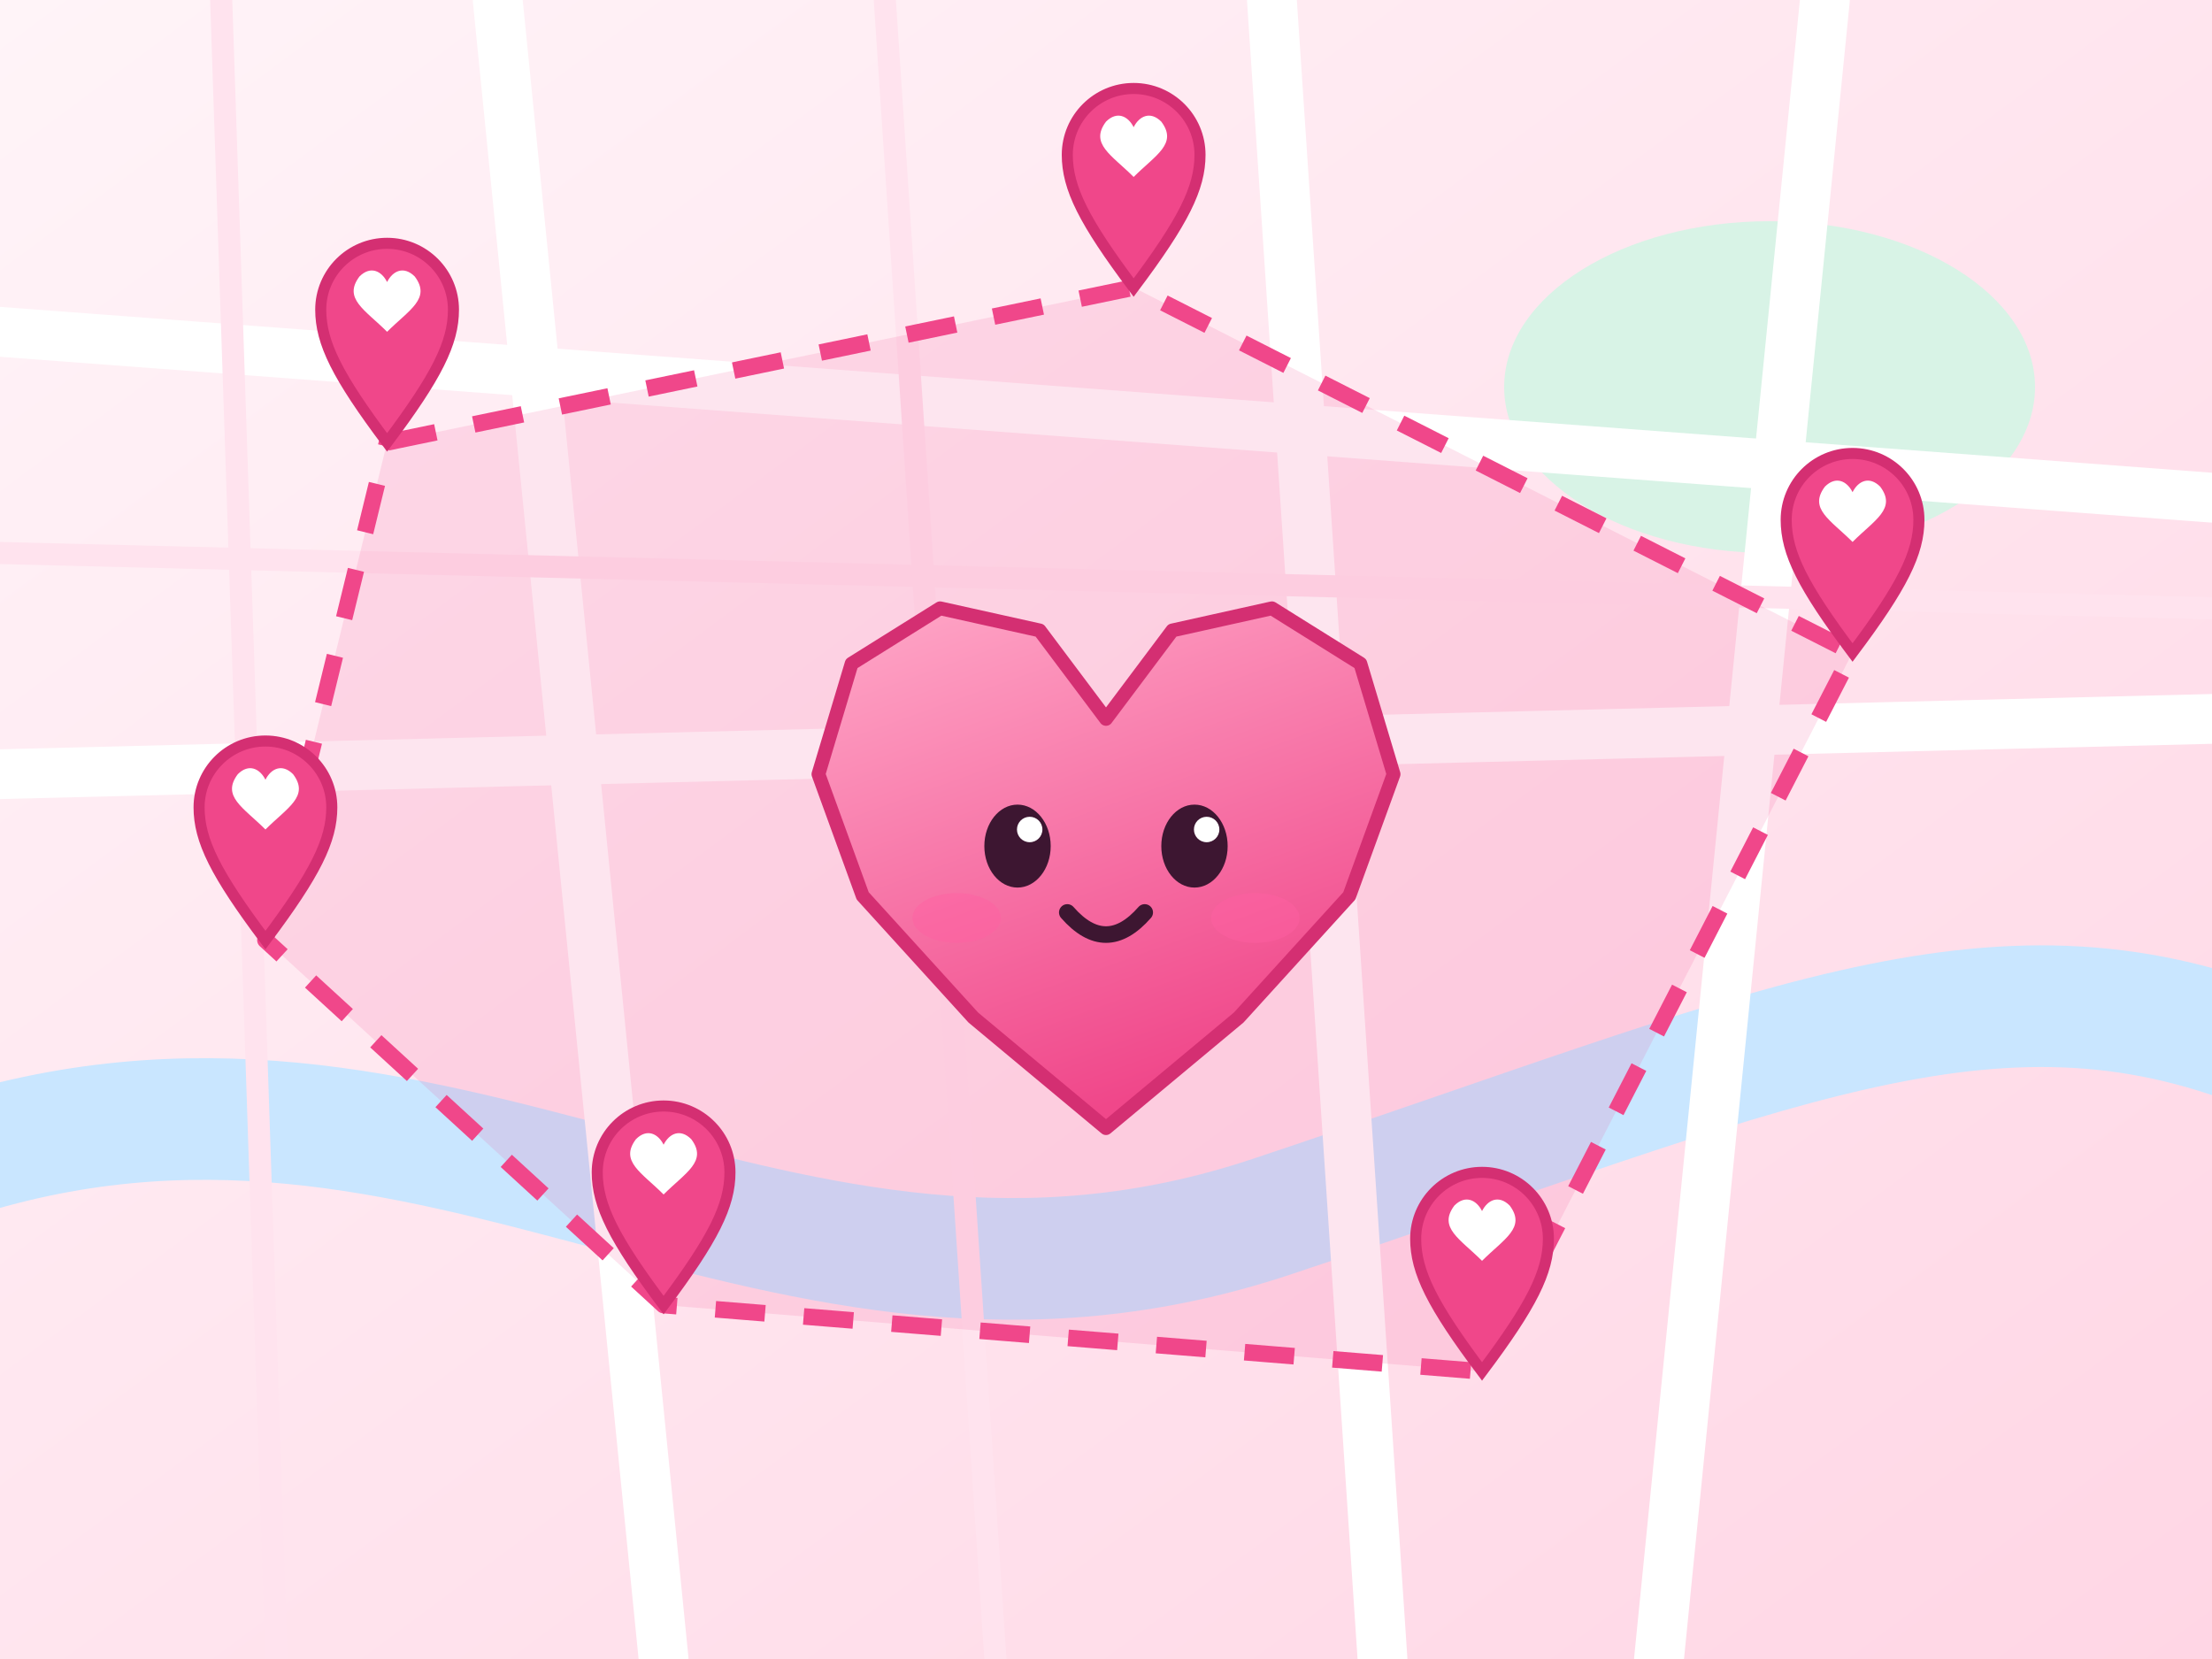
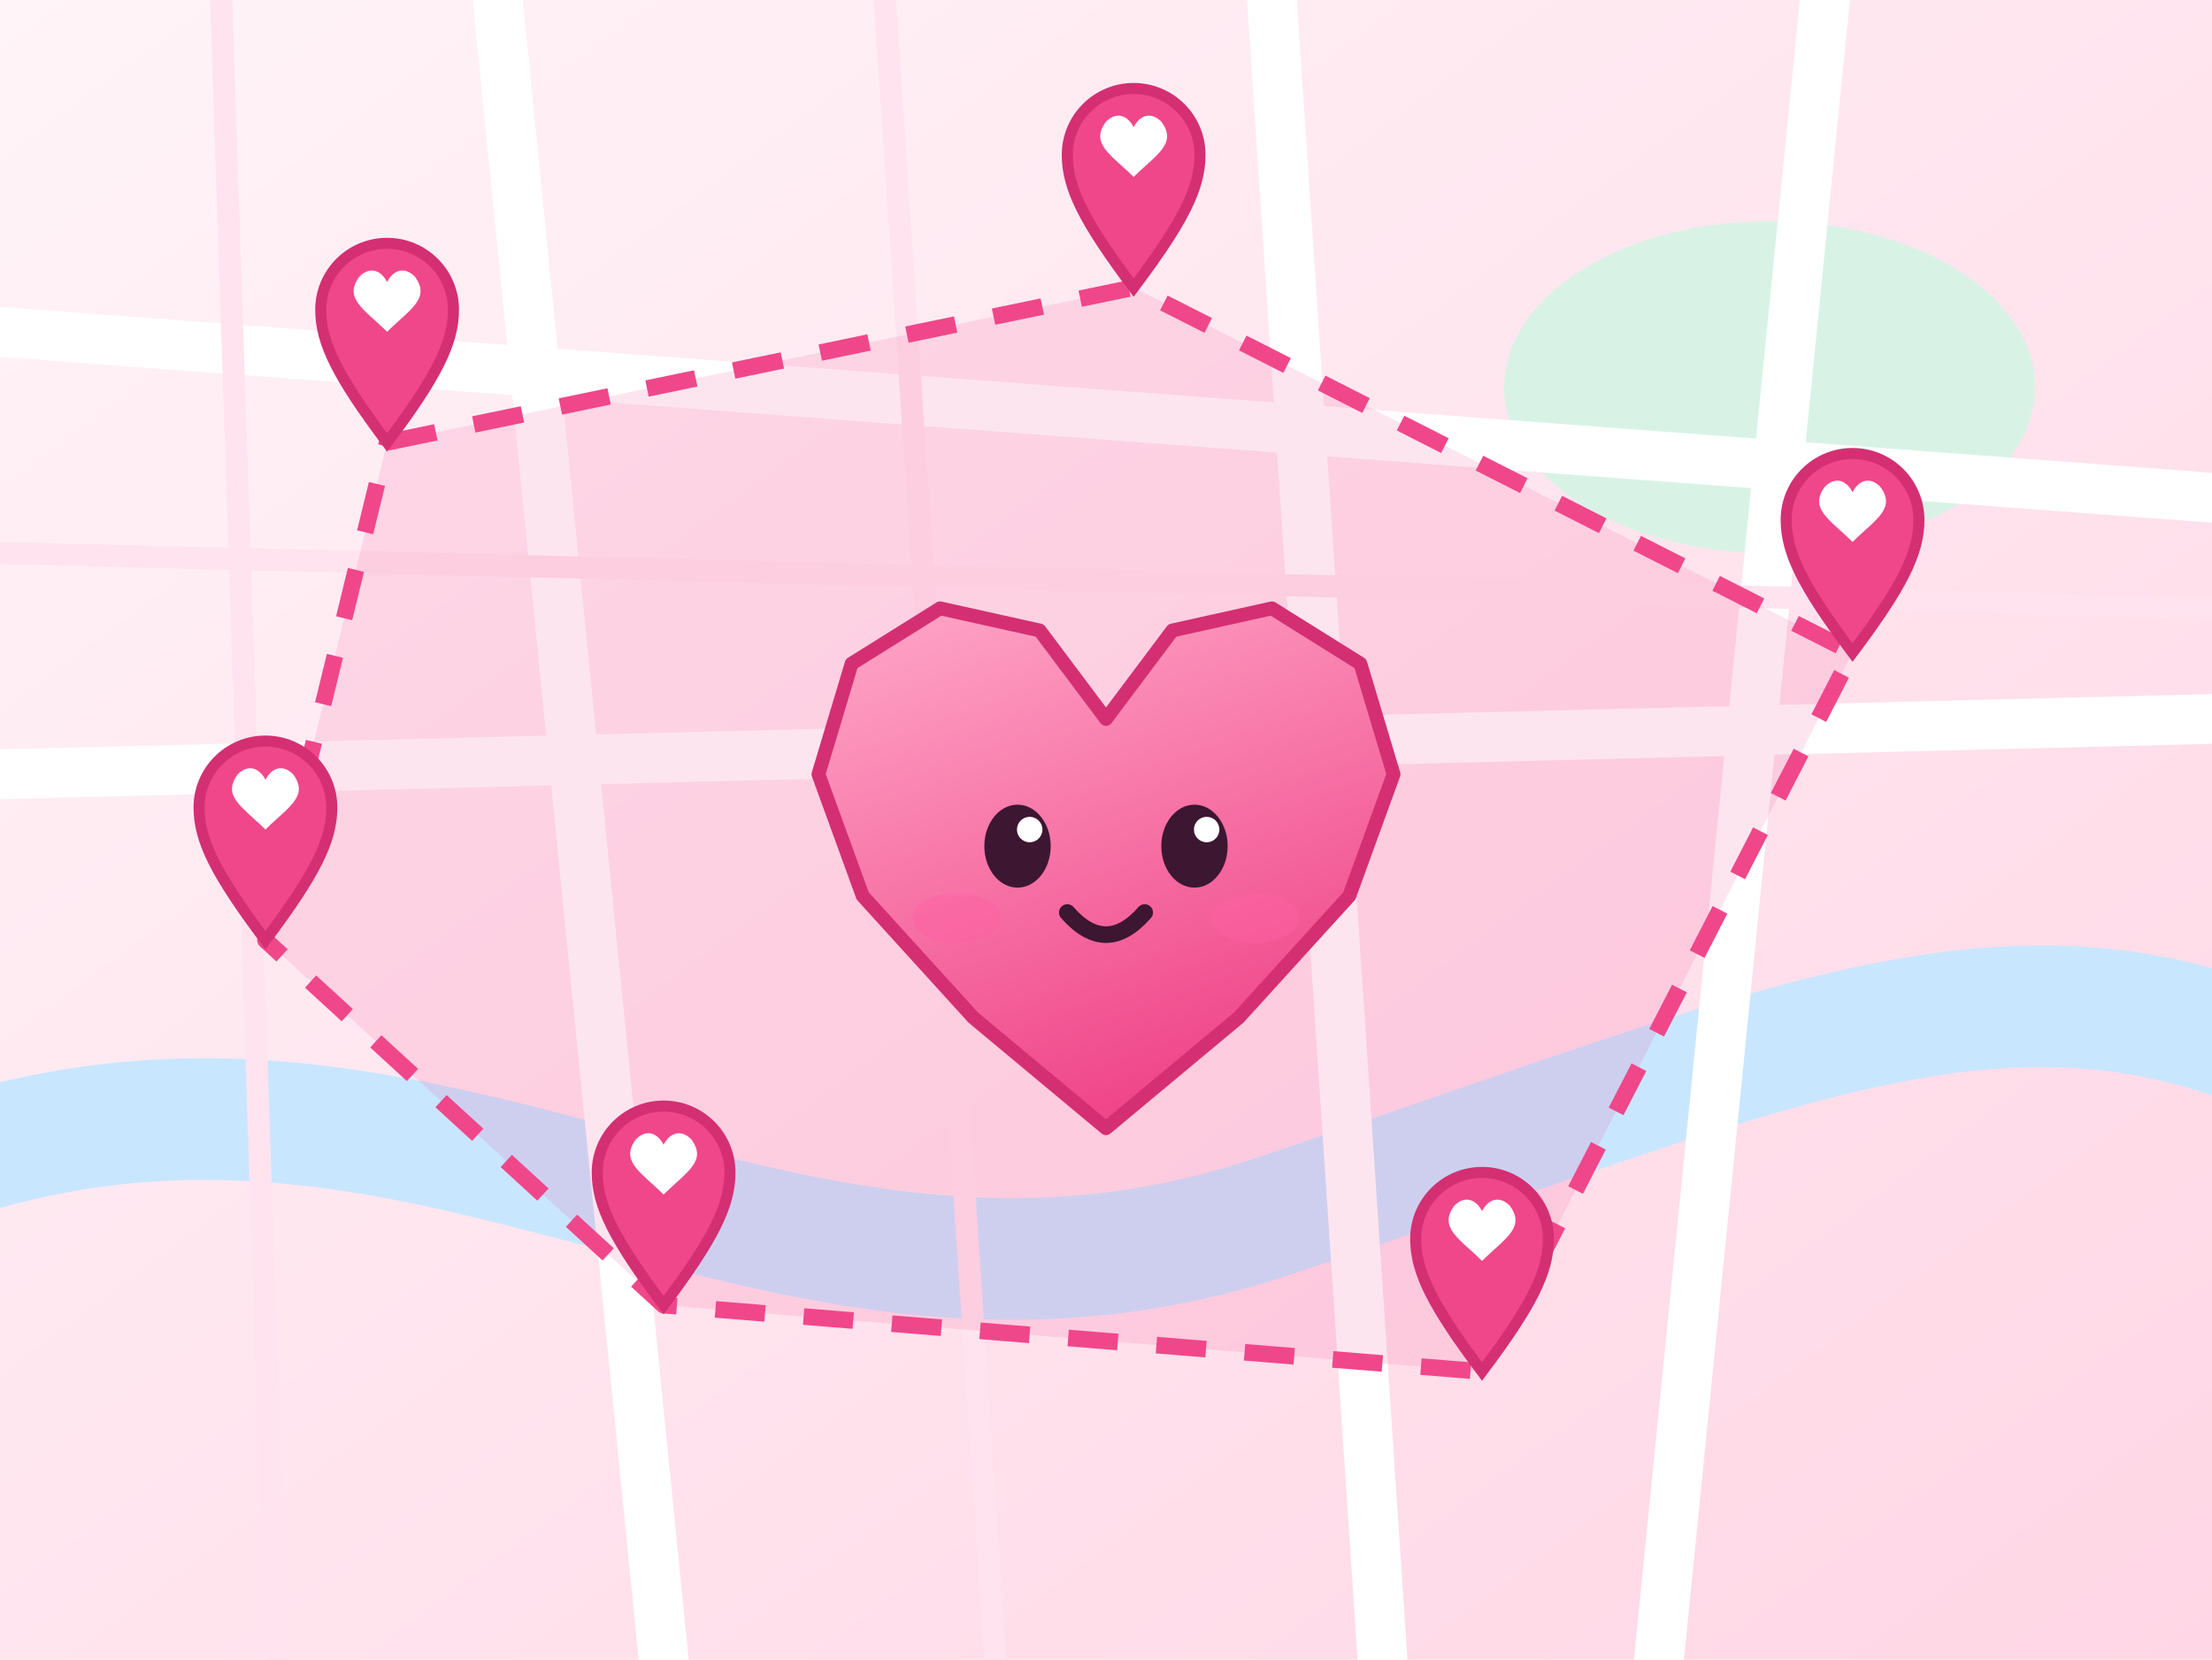
- <svg xmlns="http://www.w3.org/2000/svg" viewBox="0 0 400 300">
+ <svg xmlns="http://www.w3.org/2000/svg" viewBox="0 0 400 300" width="1200" height="900">
  <defs>
    <linearGradient id="bg" x1="0" y1="0" x2="1" y2="1">
      <stop offset="0" stop-color="#fff4f8" />
      <stop offset="1" stop-color="#ffd6e5" />
    </linearGradient>
    <linearGradient id="g" x1="0" y1="0" x2=".4" y2="1">
      <stop offset="0" stop-color="#ffa8c8" />
      <stop offset="1" stop-color="#f0478a" />
    </linearGradient>
    <g id="pin">
      <path d="M0 0 C-9 -12 -12 -18 -12 -24 A12 12 0 1 1 12 -24 C12 -18 9 -12 0 0Z" fill="#f0478a" stroke="#d42f72" stroke-width="2" />
      <path d="M0 -20 C-4 -24 -8 -26 -5 -30 C-3 -32 -1 -31 0 -29 C1 -31 3 -32 5 -30 C8 -26 4 -24 0 -20Z" fill="#fff" />
    </g>
  </defs>
  <rect width="400" height="300" fill="url(#bg)" />
  <path d="M-10 210 C80 180 140 250 230 220 S360 170 410 190" fill="none" stroke="#c9e6ff" stroke-width="22" stroke-linecap="round" />
  <ellipse cx="320" cy="70" rx="48" ry="30" fill="#d8f3e6" />
  <g fill="none" stroke="#ffffff" stroke-width="9" stroke-linecap="round">
    <path d="M0 60 L400 90" />
    <path d="M0 140 L400 130" />
    <path d="M90 0 L120 300" />
    <path d="M230 0 L250 300" />
    <path d="M330 0 L300 300" />
  </g>
  <g fill="none" stroke="#ffe3ee" stroke-width="4" stroke-linecap="round">
    <path d="M0 100 L400 110" />
    <path d="M160 0 L180 300" />
    <path d="M40 0 L50 300" />
  </g>
  <polygon points="70,80 205,52 335,118 268,248 120,236 48,170" fill="#f0478a" fill-opacity=".14" stroke="#f0478a" stroke-width="3" stroke-dasharray="9 7" stroke-linejoin="round" />
  <use href="#pin" x="70" y="80" />
  <use href="#pin" x="205" y="52" />
  <use href="#pin" x="335" y="118" />
  <use href="#pin" x="268" y="248" />
  <use href="#pin" x="120" y="236" />
  <use href="#pin" x="48" y="170" />
  <g transform="translate(140 100) scale(1)">
    <polygon points="60,30 72,14 90,10 106,20 112,40 104,62 84,84 60,104 36,84 16,62 8,40 14,20 30,10 48,14" fill="url(#g)" stroke="#d42f72" stroke-width="2.5" stroke-linejoin="round" />
    <ellipse cx="33" cy="66" rx="8" ry="4.5" fill="#ff5fa2" opacity=".45" />
    <ellipse cx="87" cy="66" rx="8" ry="4.5" fill="#ff5fa2" opacity=".45" />
    <ellipse cx="44" cy="53" rx="6" ry="7.5" fill="#3d1631" />
    <circle cx="46.2" cy="50" r="2.3" fill="#fff" />
    <ellipse cx="76" cy="53" rx="6" ry="7.5" fill="#3d1631" />
    <circle cx="78.2" cy="50" r="2.3" fill="#fff" />
    <path d="M53 65Q60 73 67 65" stroke="#3d1631" stroke-width="3" fill="none" stroke-linecap="round" />
  </g>
</svg>
